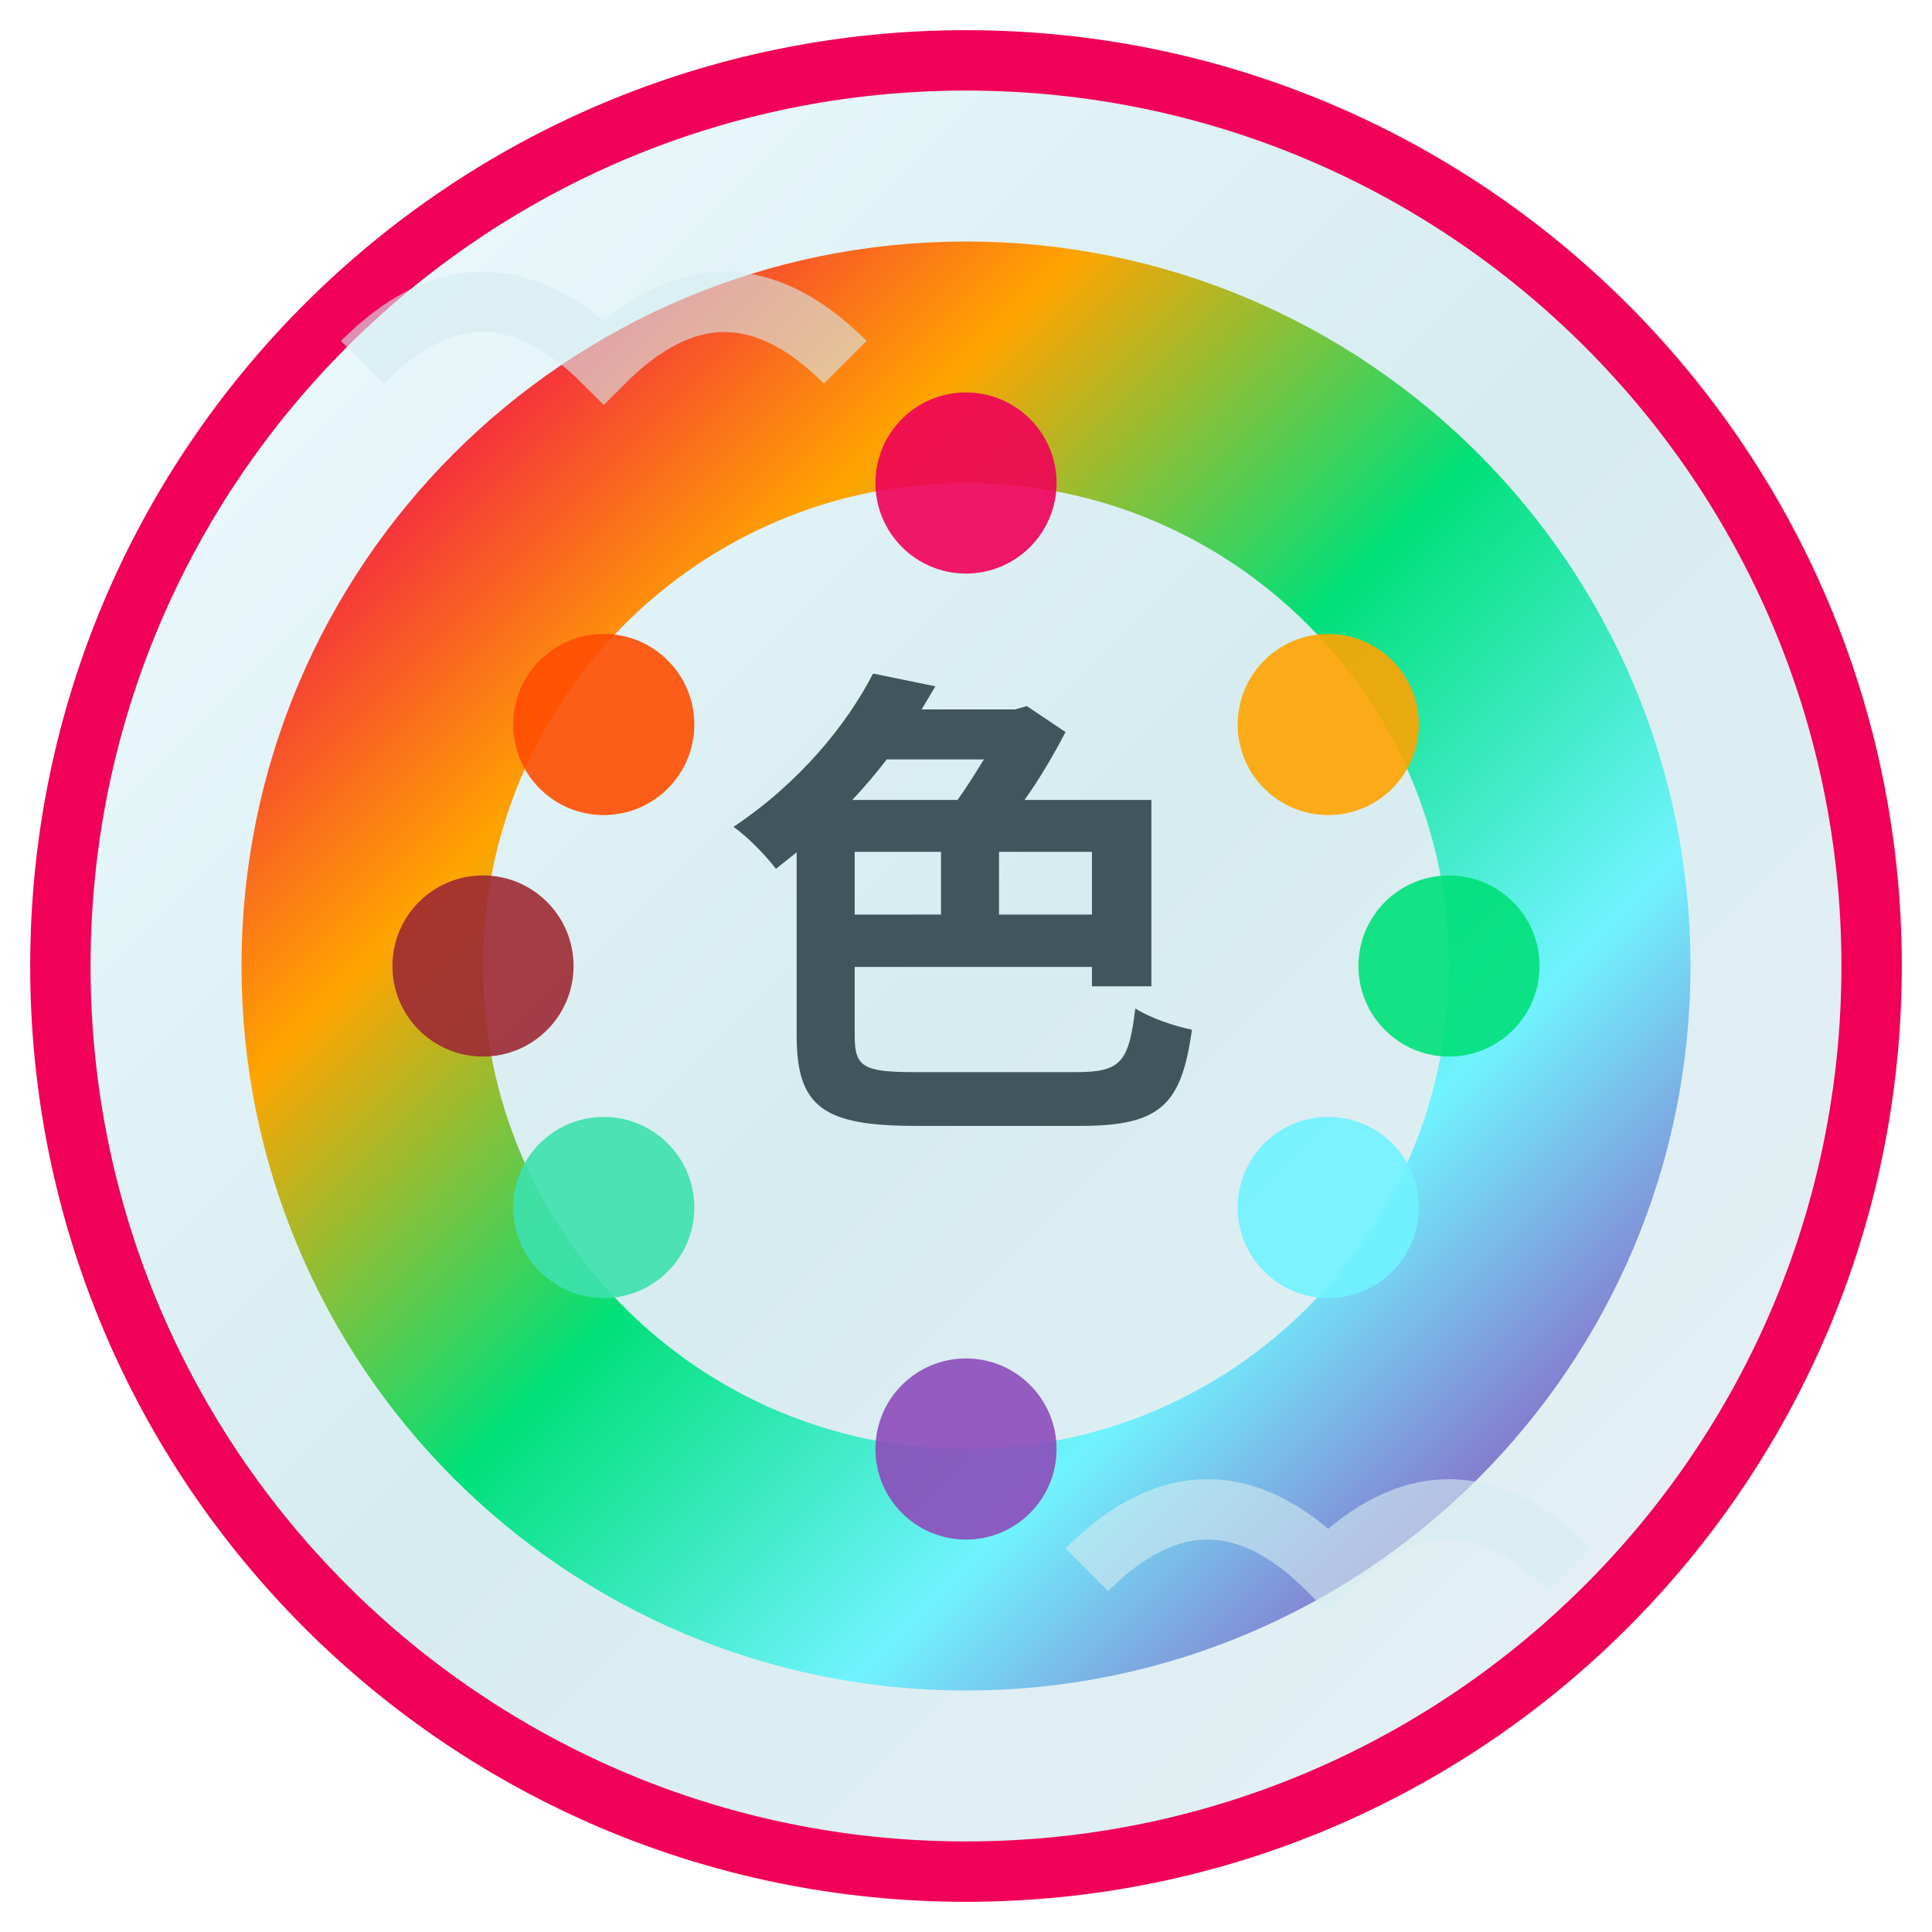
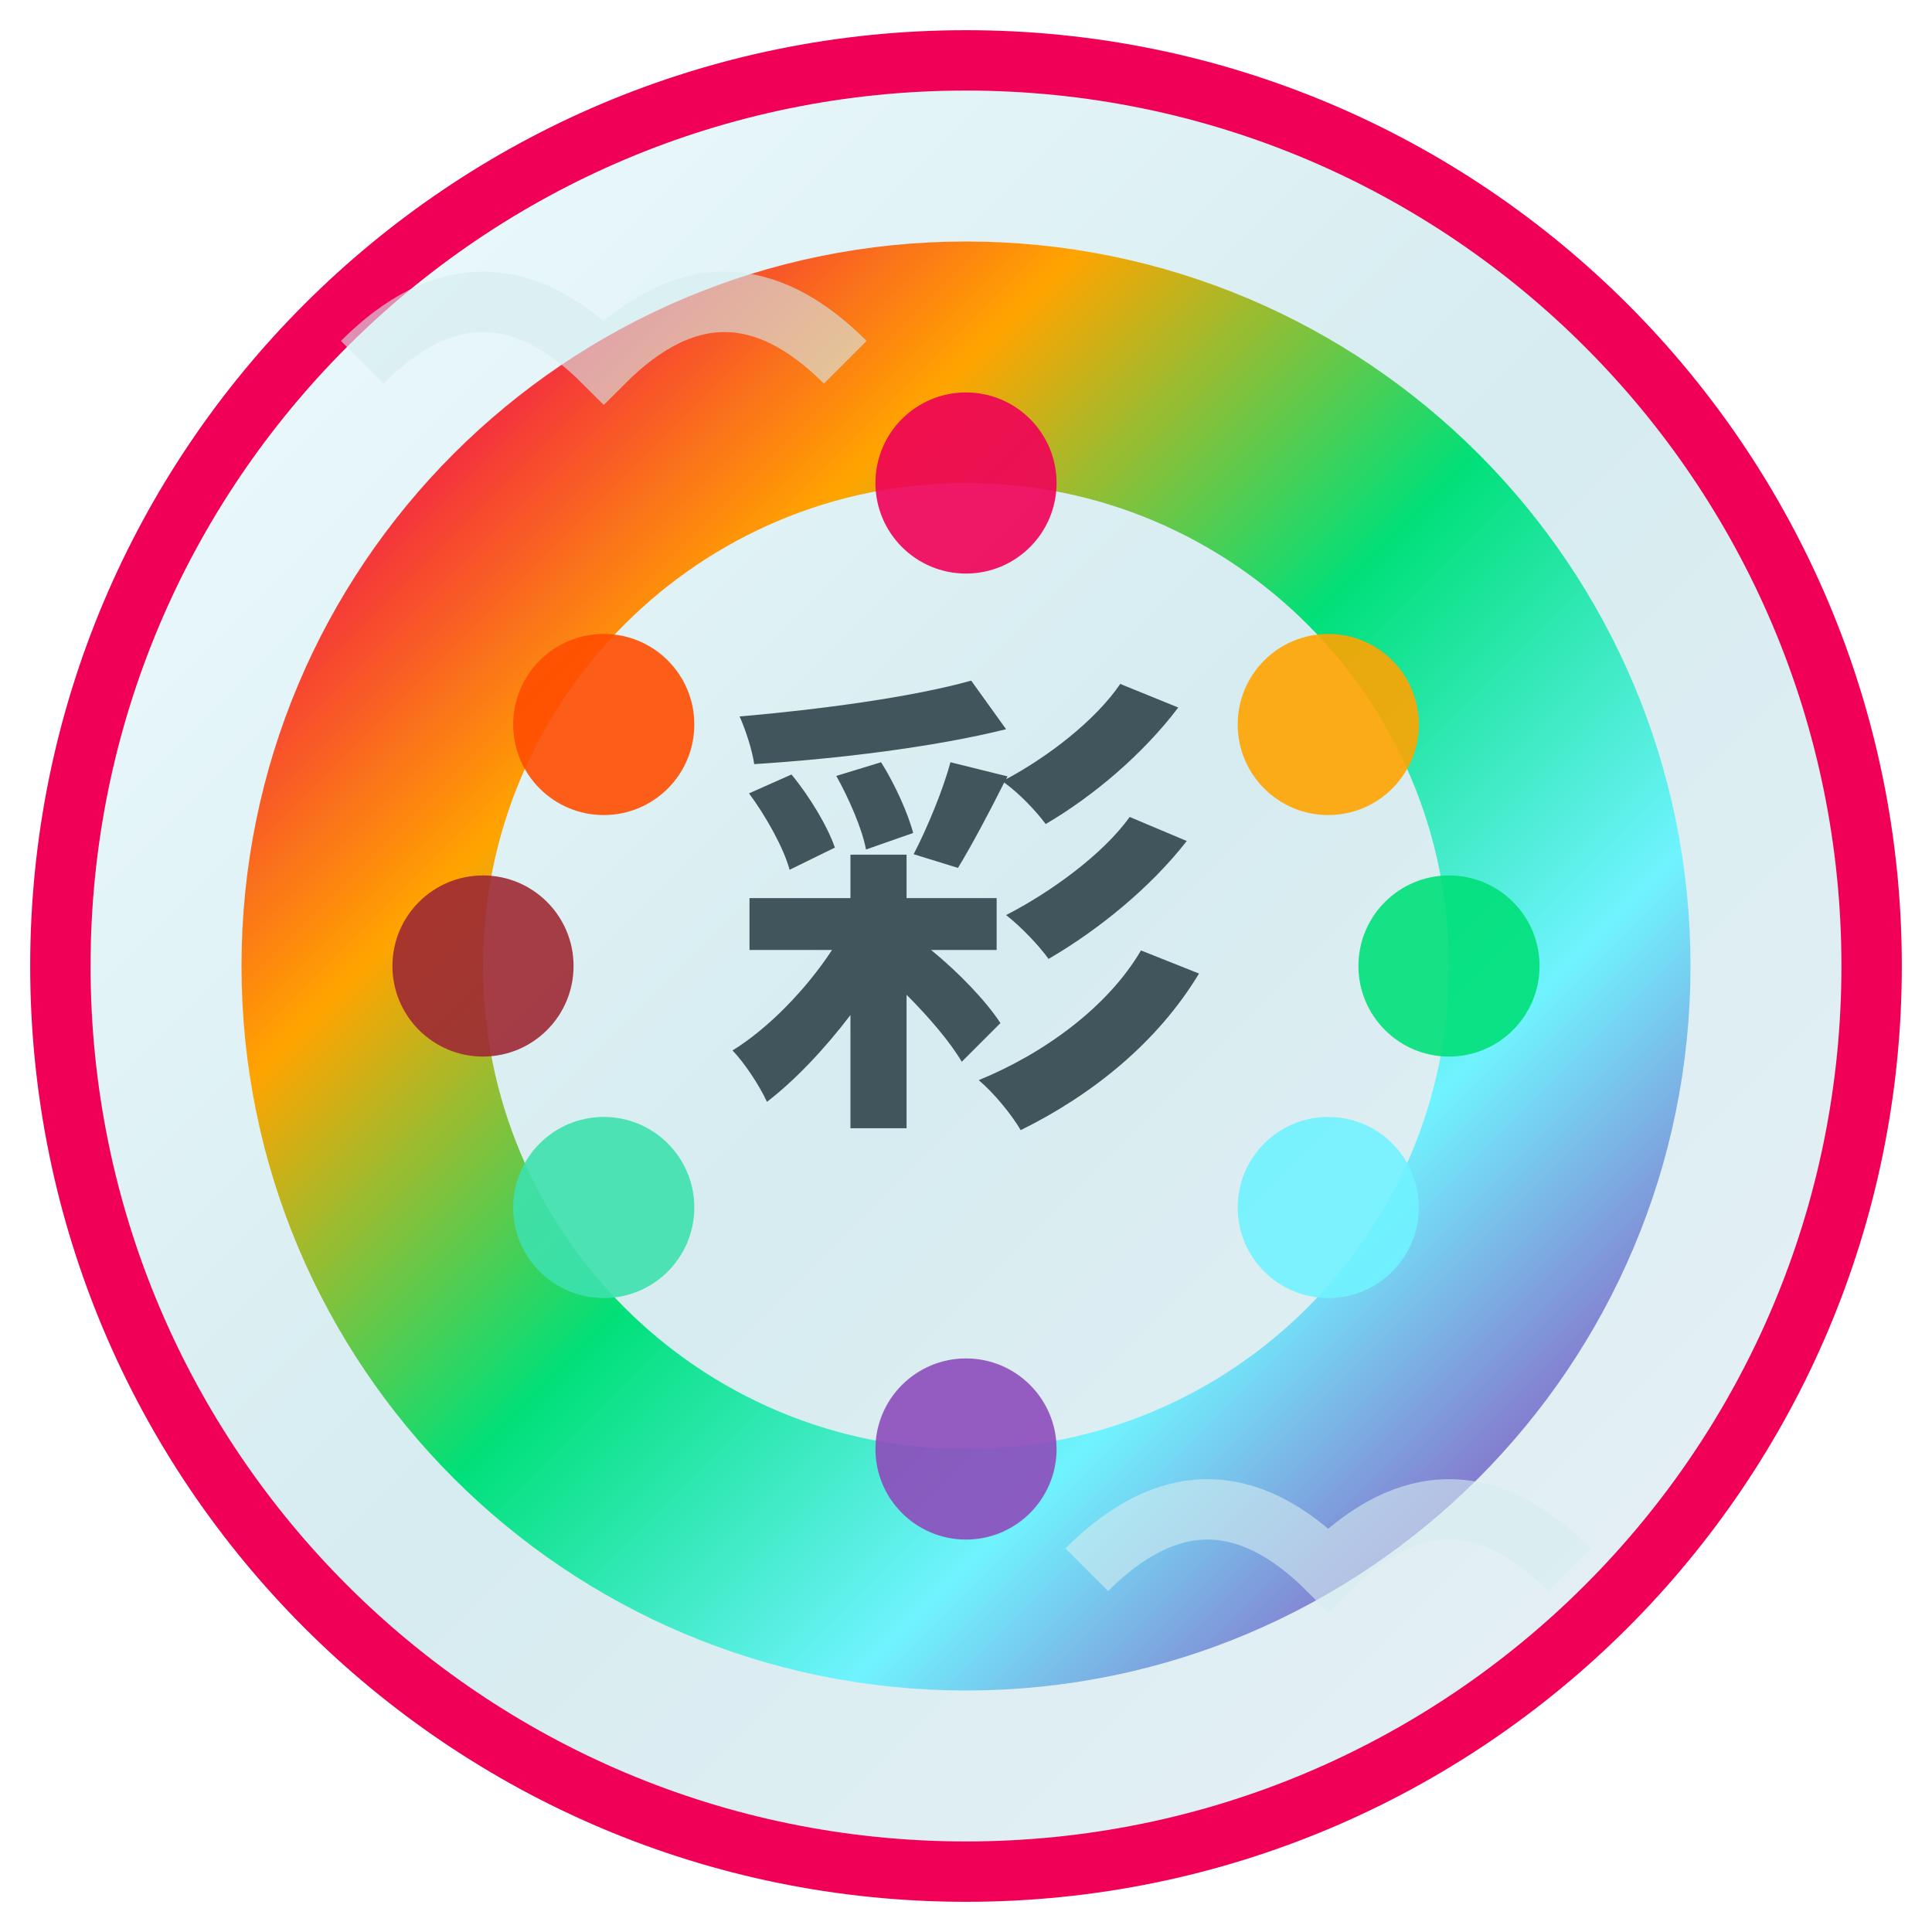
<svg xmlns="http://www.w3.org/2000/svg" width="64" height="64" viewBox="0 0 64 64" fill="none">
  <circle cx="32" cy="32" r="30" fill="url(#backgroundGradient)" stroke="#f00056" stroke-width="2" />
  <circle cx="32" cy="32" r="20" fill="none" stroke="url(#colorRing)" stroke-width="8" />
  <circle cx="32" cy="16" r="3" fill="#f00056" opacity="0.9" />
  <circle cx="44" cy="24" r="3" fill="#ffa400" opacity="0.9" />
  <circle cx="48" cy="32" r="3" fill="#00e079" opacity="0.9" />
  <circle cx="44" cy="40" r="3" fill="#70f3ff" opacity="0.9" />
  <circle cx="32" cy="48" r="3" fill="#8d4bbb" opacity="0.9" />
  <circle cx="20" cy="40" r="3" fill="#3de1ad" opacity="0.9" />
  <circle cx="16" cy="32" r="3" fill="#9d2933" opacity="0.9" />
  <circle cx="20" cy="24" r="3" fill="#ff4c00" opacity="0.9" />
-   <text x="32" y="36" text-anchor="middle" fill="#41555d" font-family="serif" font-size="16" font-weight="bold">色</text>
+   <text x="32" y="36" text-anchor="middle" fill="#41555d" font-family="serif" font-size="16" font-weight="bold">彩</text>
  <path d="M12 12 Q16 8 20 12 Q24 8 28 12" stroke="#d6ecf0" stroke-width="2" fill="none" opacity="0.6" />
  <path d="M36 52 Q40 48 44 52 Q48 48 52 52" stroke="#d6ecf0" stroke-width="2" fill="none" opacity="0.6" />
  <defs>
    <linearGradient id="backgroundGradient" x1="0%" y1="0%" x2="100%" y2="100%">
      <stop offset="0%" stop-color="#f0fcff" />
      <stop offset="50%" stop-color="#d6ecf0" />
      <stop offset="100%" stop-color="#e9f1f6" />
    </linearGradient>
    <linearGradient id="colorRing" x1="0%" y1="0%" x2="100%" y2="100%">
      <stop offset="0%" stop-color="#f00056" />
      <stop offset="25%" stop-color="#ffa400" />
      <stop offset="50%" stop-color="#00e079" />
      <stop offset="75%" stop-color="#70f3ff" />
      <stop offset="100%" stop-color="#8d4bbb" />
    </linearGradient>
  </defs>
</svg>
